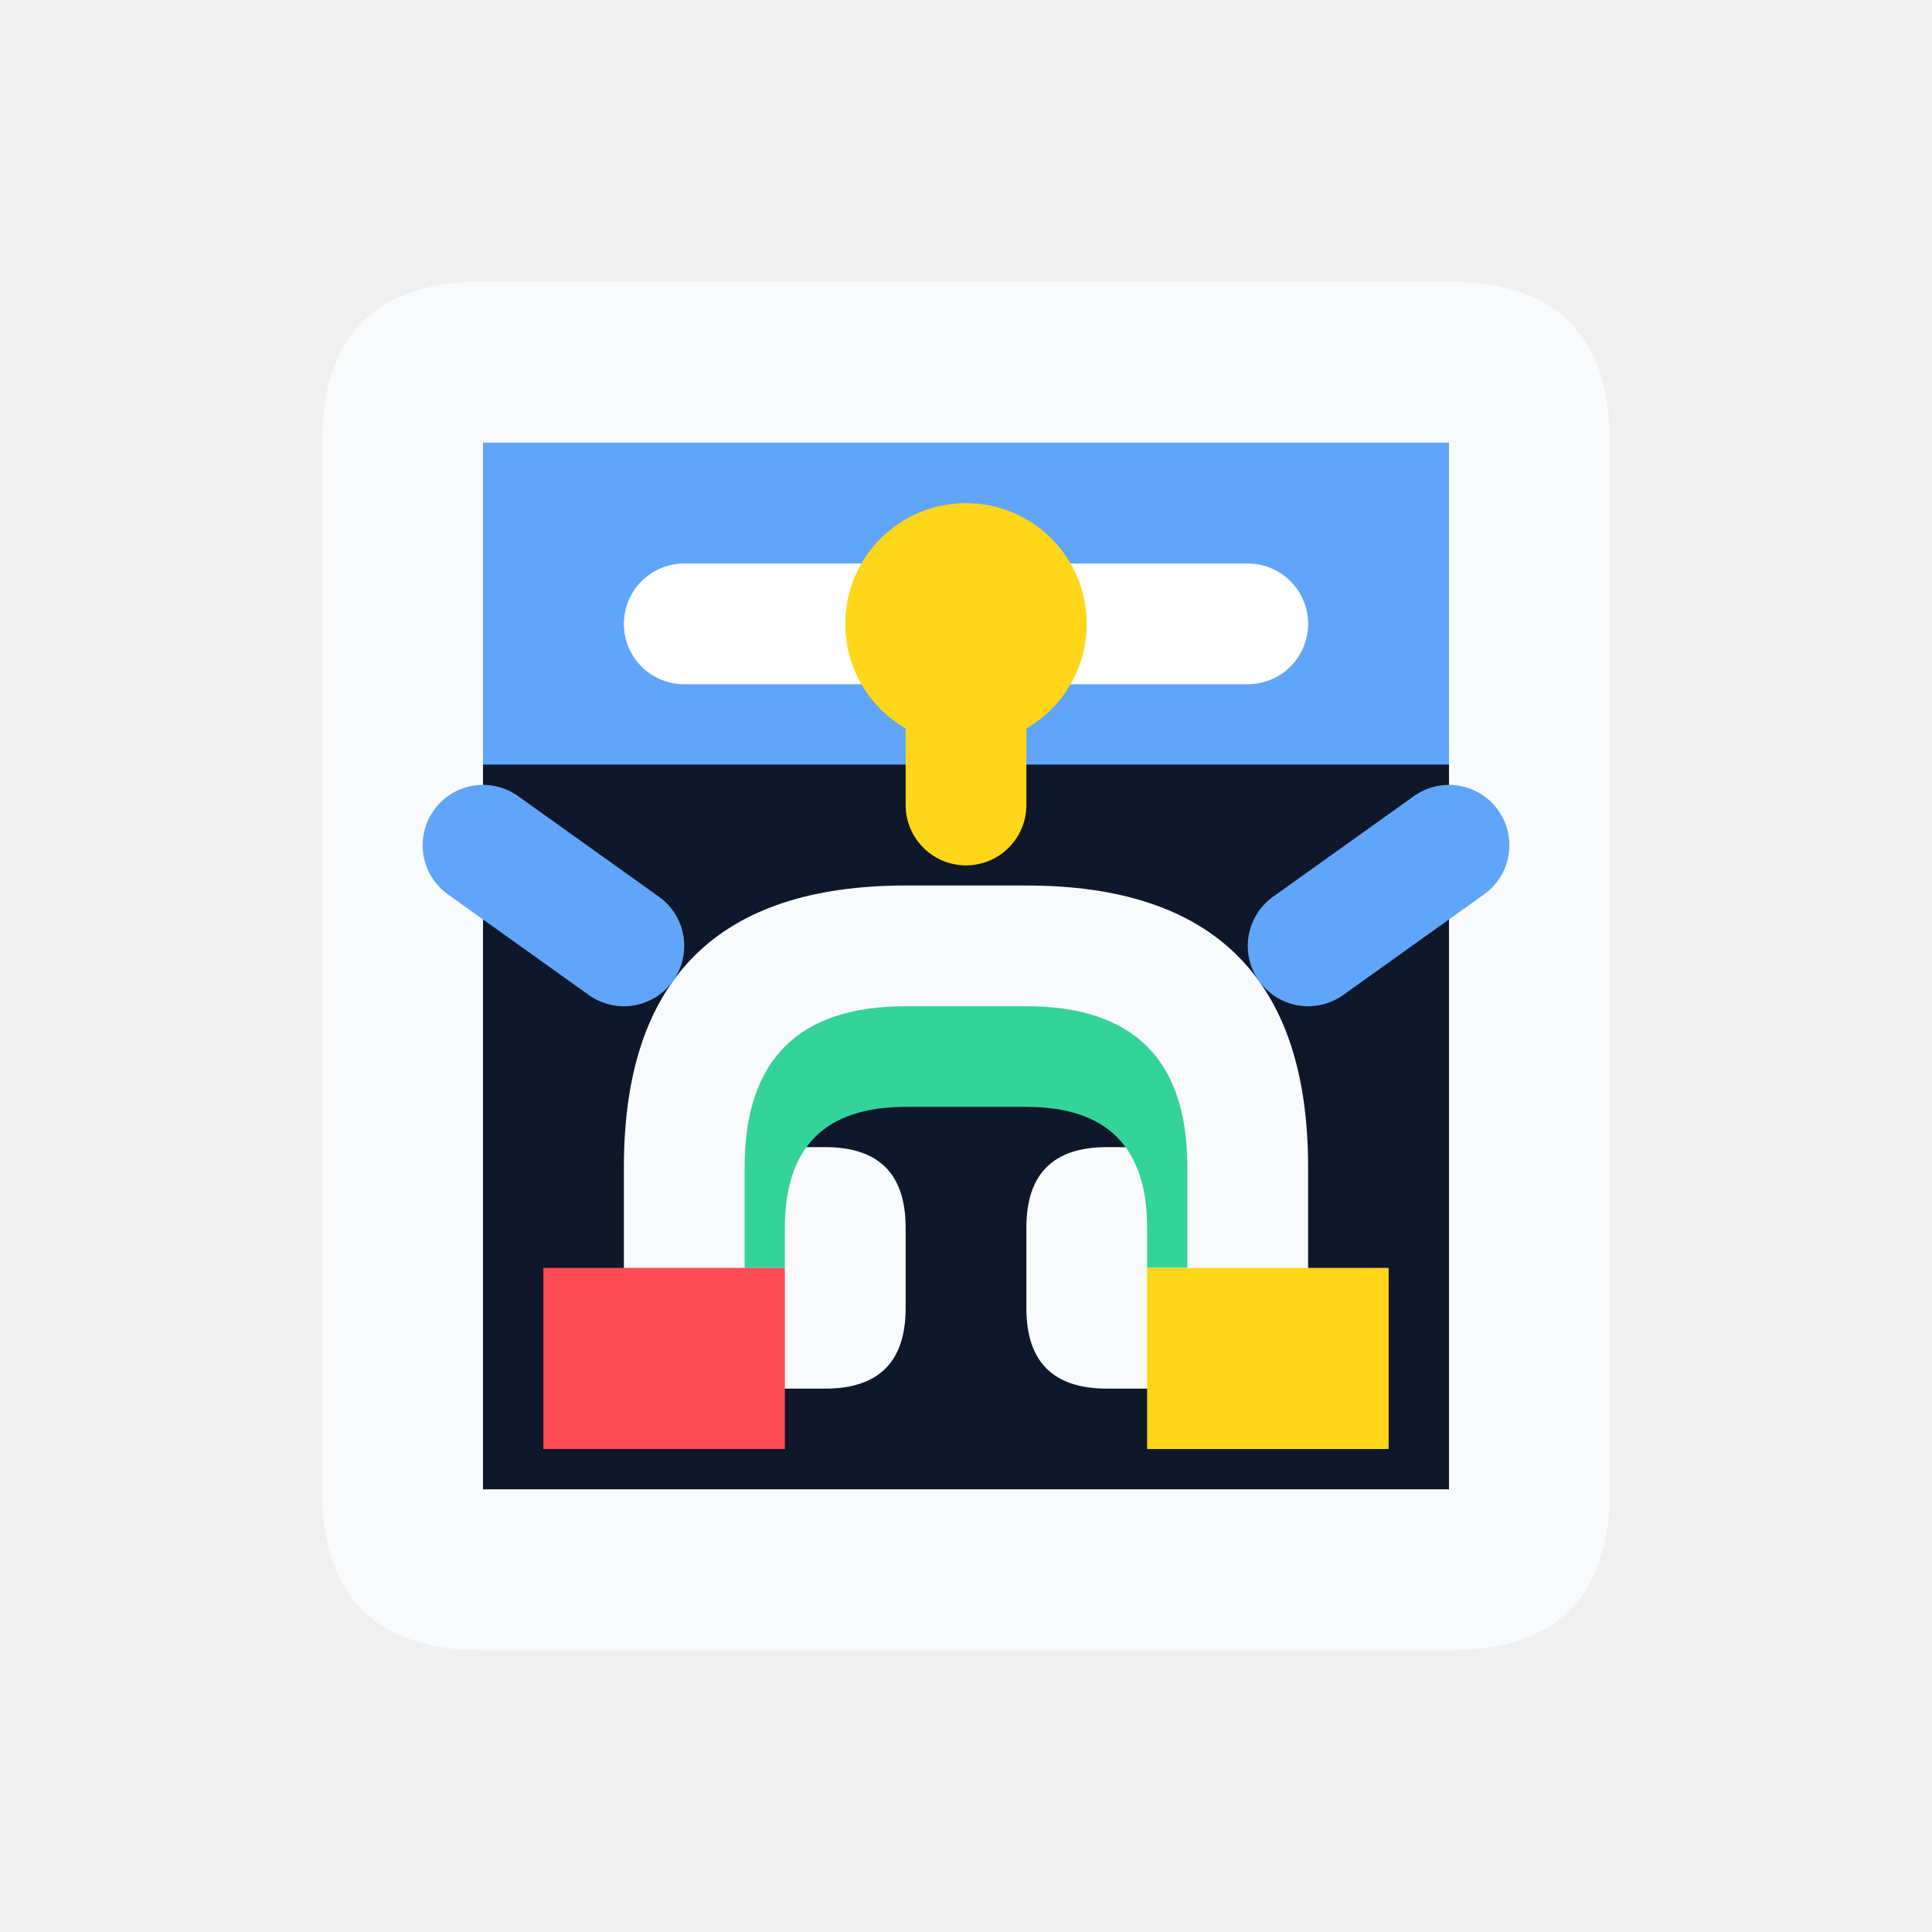
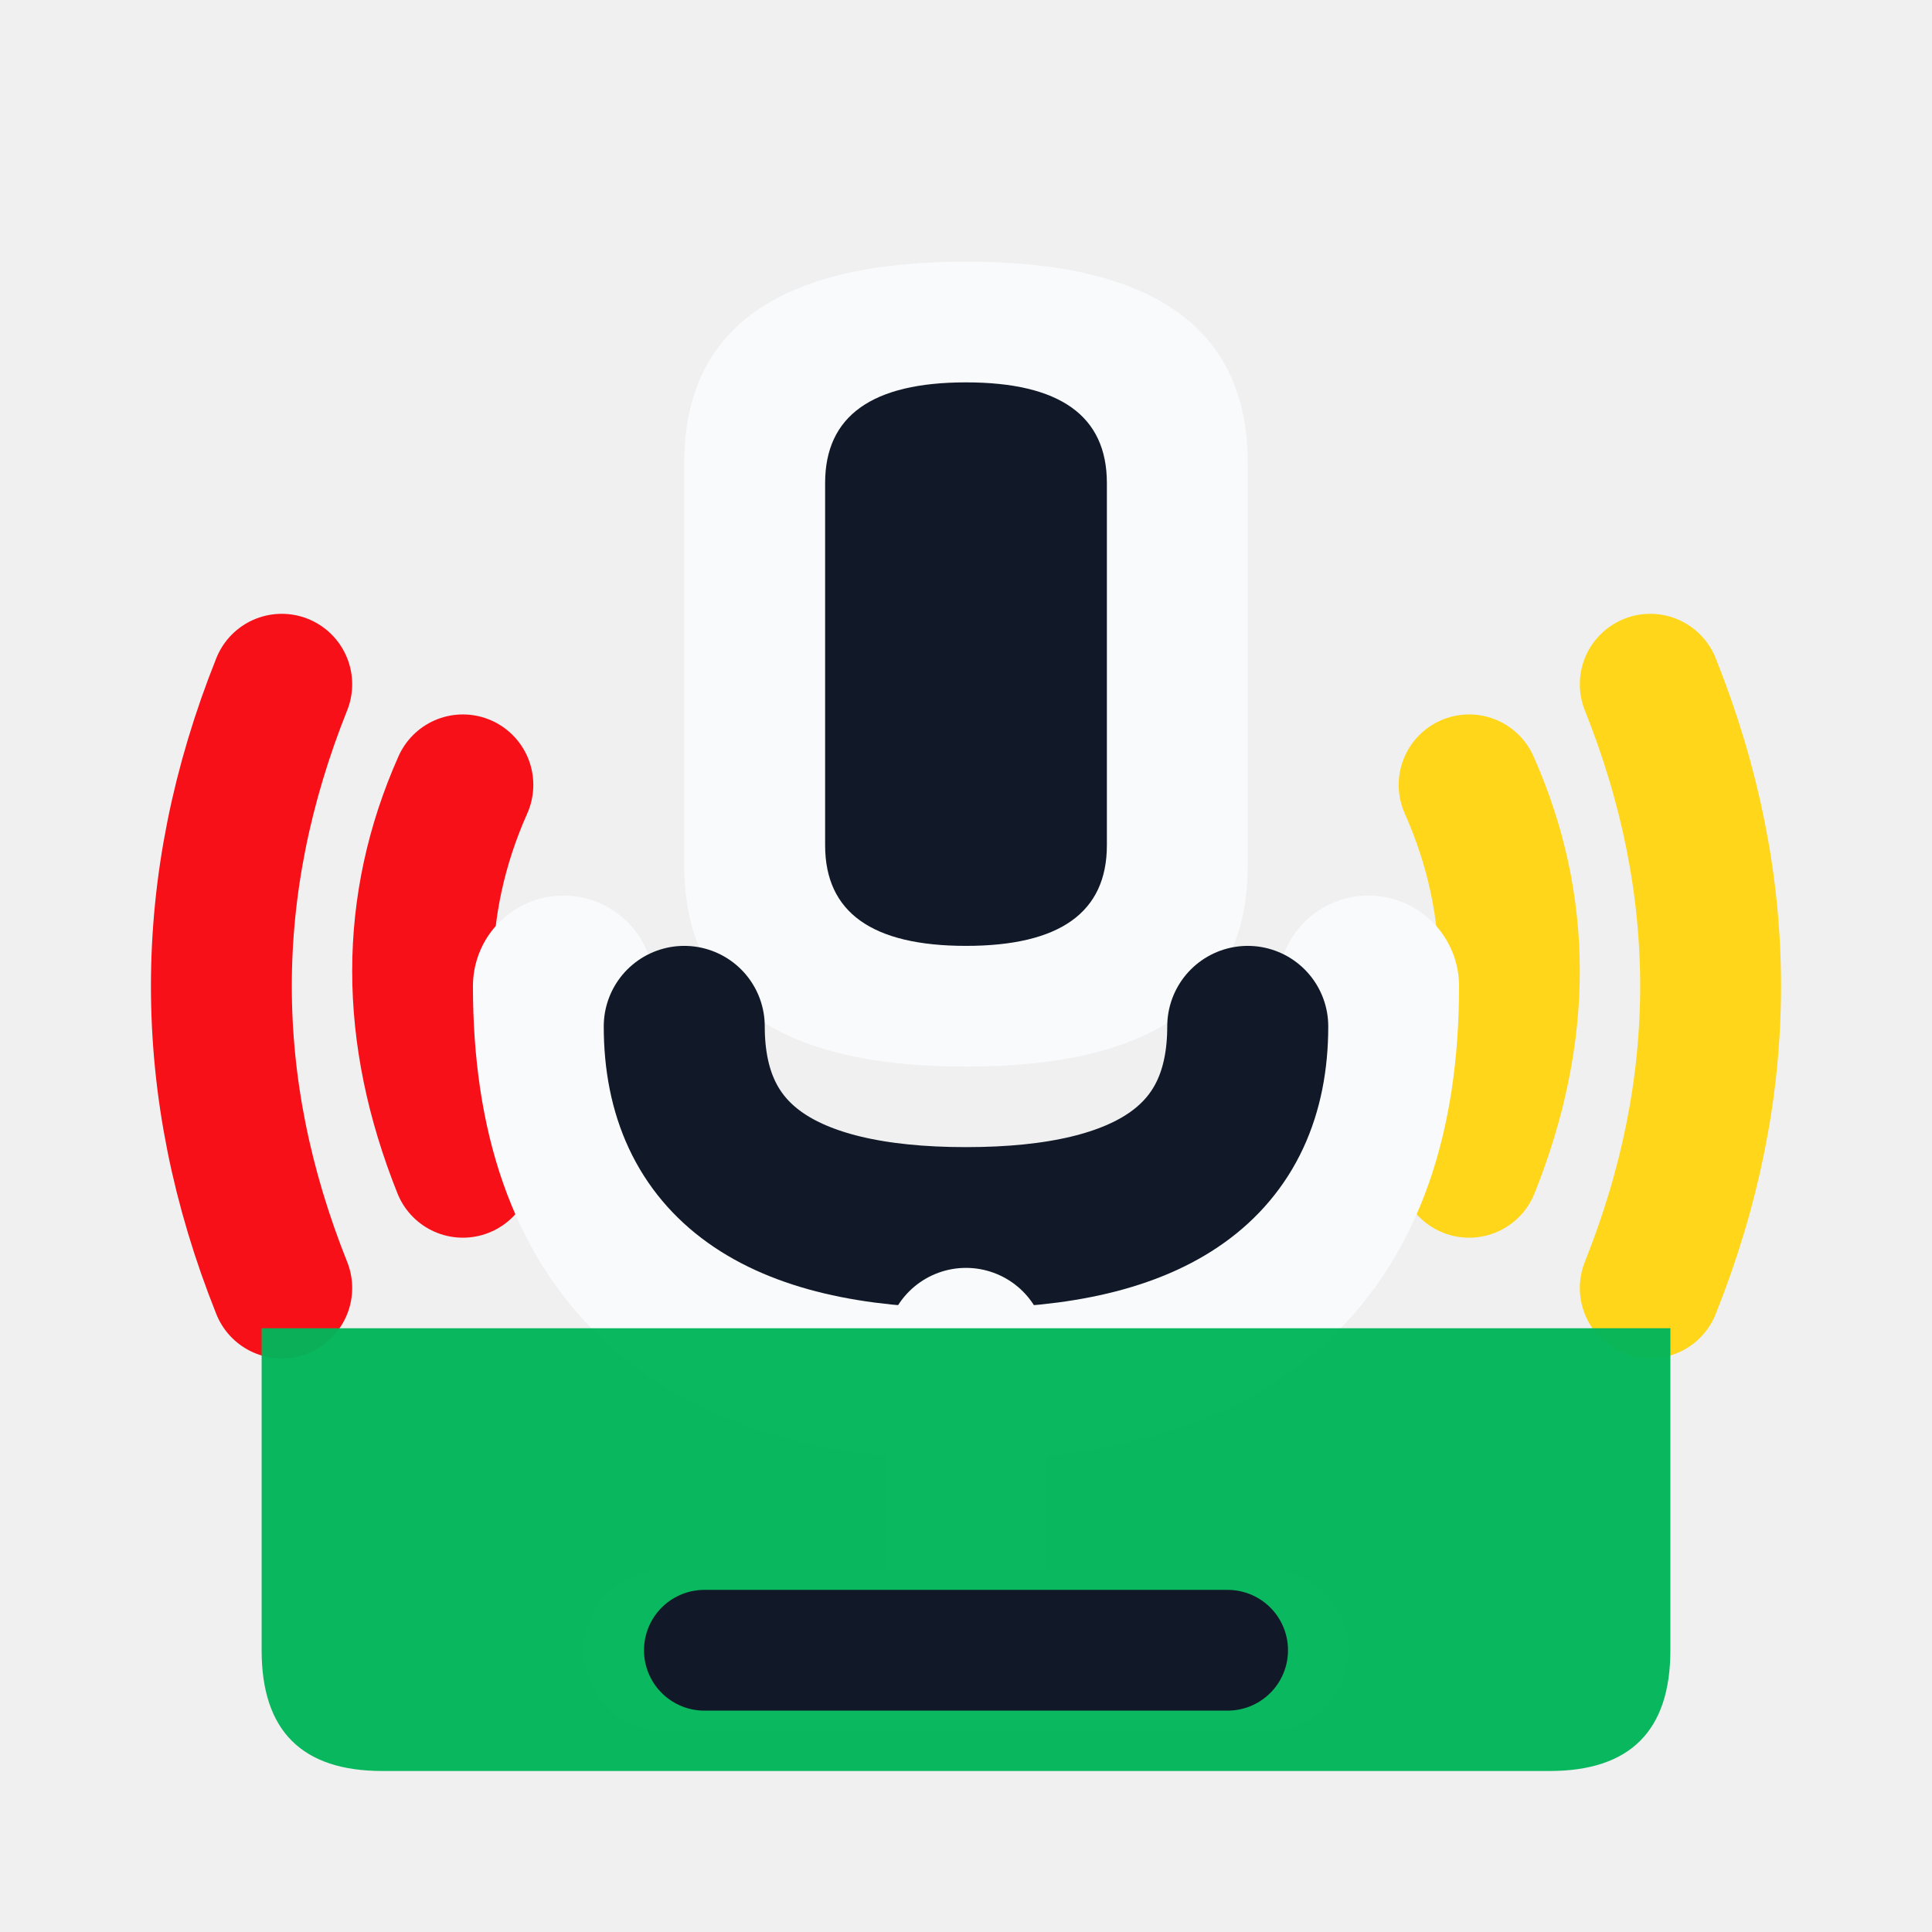
<svg xmlns="http://www.w3.org/2000/svg" viewBox="0 0 96 96" width="96" height="96" role="img" aria-labelledby="title desc">
-   <path d="M16 22Q16 14 24 14H72Q80 14 80 22V74Q80 82 72 82H24Q16 82 16 74Z" fill="#f8fafc" />
-   <path d="M24 22H72V74H24Z" fill="#111827" />
-   <path d="M24 22H72V38H24Z" fill="#60a5fa" />
-   <path d="M24 38H72V74H24Z" fill="#0f172a" />
-   <path d="M34 31H62" stroke="#ffffff" stroke-width="6" stroke-linecap="round" />
-   <path d="M31 58Q31 44 45 44H51Q65 44 65 58V64Q65 69 60 69H55Q51 69 51 65V61Q51 57 55 57H58Q57 51 51 51H45Q39 51 38 57H41Q45 57 45 61V65Q45 69 41 69H36Q31 69 31 64Z" fill="#f8fafc" />
-   <path d="M37 58Q37 50 45 50H51Q59 50 59 58V63H57V61Q57 55 51 55H45Q39 55 39 61V63H37Z" fill="#34d399" />
-   <path d="M27 63H39V72H27Z" fill="#ff4b55" />
-   <path d="M57 63H69V72H57Z" fill="#ffd619" />
-   <path d="M48 40V31" stroke="#ffd619" stroke-width="6" stroke-linecap="round" />
-   <path d="M31 47L24 42M65 47L72 42" stroke="#60a5fa" stroke-width="6" stroke-linecap="round" />
-   <circle cx="48" cy="31" r="6" fill="#ffd619" />
+   <path d="M34 23Q34 13 48 13Q62 13 62 23V43Q62 53 48 53Q34 53 34 43Z" fill="#f8fafc" />
+   <path d="M41 24Q41 19 48 19Q55 19 55 24V42Q55 47 48 47Q41 47 41 42Z" fill="#111827" />
+   <path d="M23 39Q19 48 23 58" fill="none" stroke="#f81018" stroke-width="7" stroke-linecap="round" />
+   <path d="M14 34Q8 49 14 64" fill="none" stroke="#f81018" stroke-width="7" stroke-linecap="round" />
+   <path d="M73 39Q77 48 73 58" fill="none" stroke="#ffd619" stroke-width="7" stroke-linecap="round" />
+   <path d="M82 34Q88 49 82 64" fill="none" stroke="#ffd619" stroke-width="7" stroke-linecap="round" />
+   <path d="M28 49Q28 68 48 68Q68 68 68 49" fill="none" stroke="#f8fafc" stroke-width="9" stroke-linecap="round" />
+   <path d="M34 51Q34 61 48 61Q62 61 62 51" fill="none" stroke="#111827" stroke-width="8" stroke-linecap="round" />
+   <path d="M48 67V78" stroke="#f8fafc" stroke-width="8" stroke-linecap="round" />
+   <path d="M33 82H63" stroke="#f8fafc" stroke-width="8" stroke-linecap="round" />
+   <path d="M13 66H83V82Q83 88 77 88H19Q13 88 13 82Z" fill="#00b559" opacity=".96" />
+   <path d="M35 82H61" stroke="#111827" stroke-width="6" stroke-linecap="round" />
</svg>
